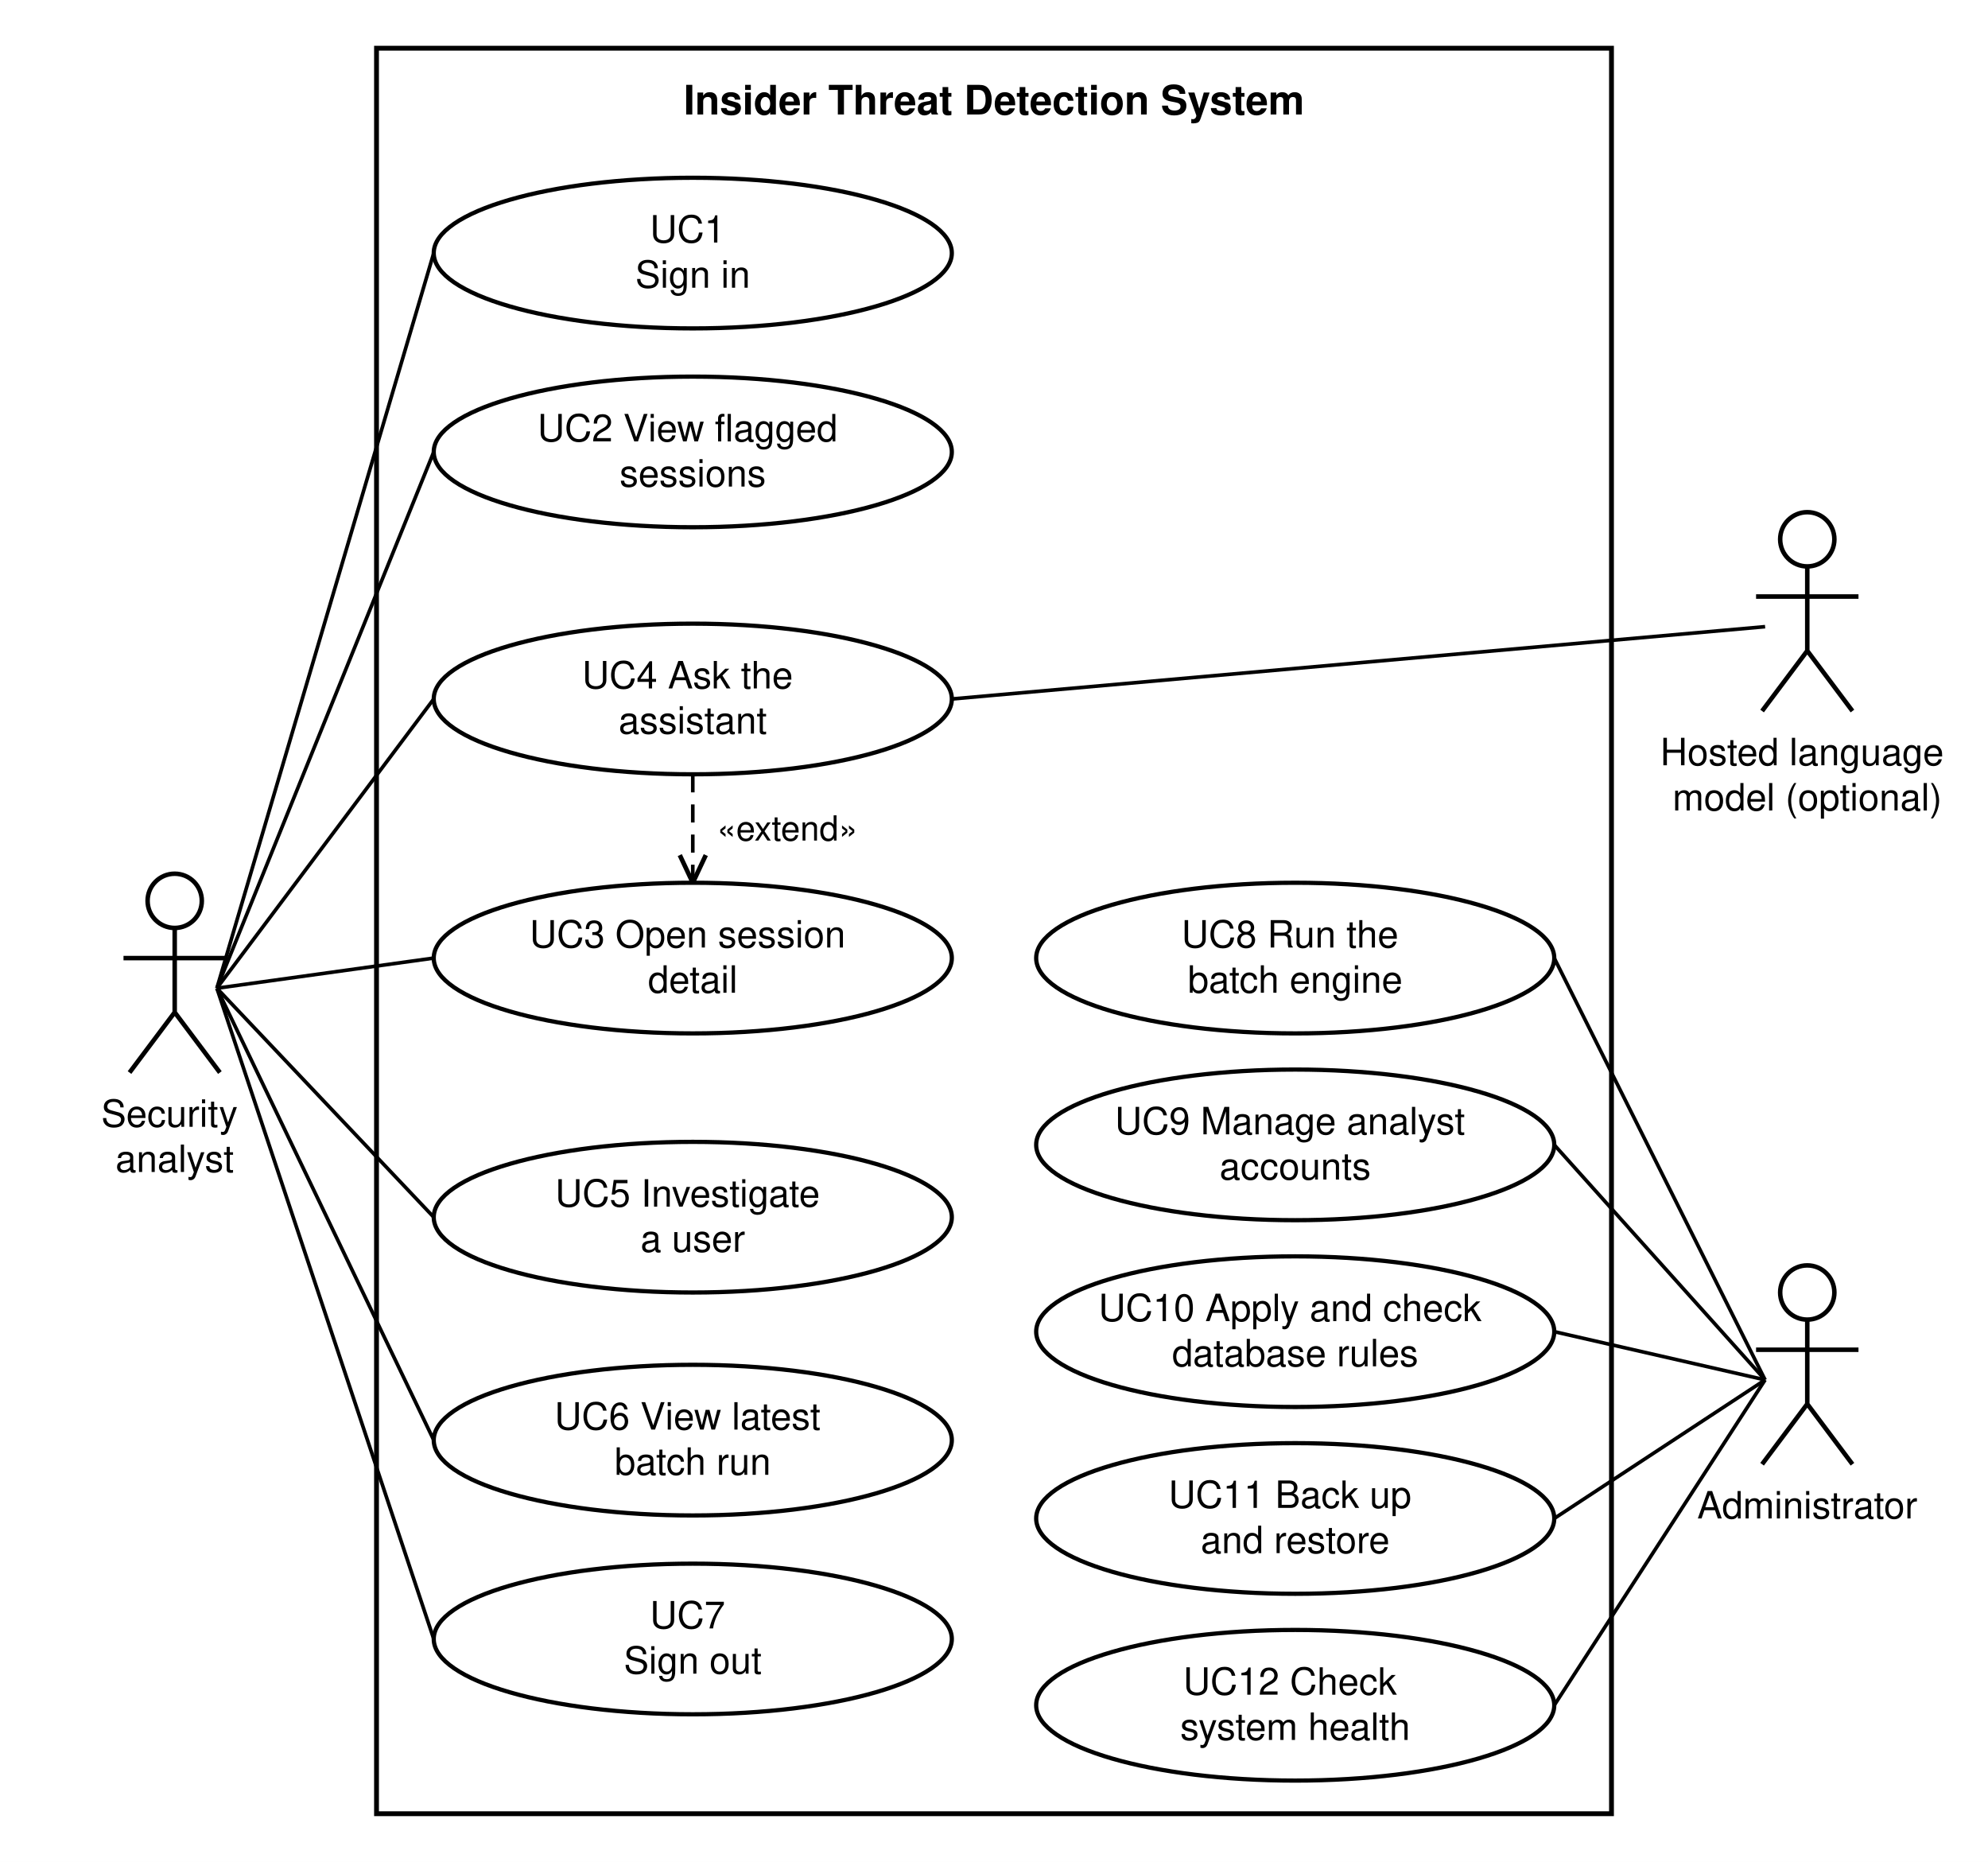
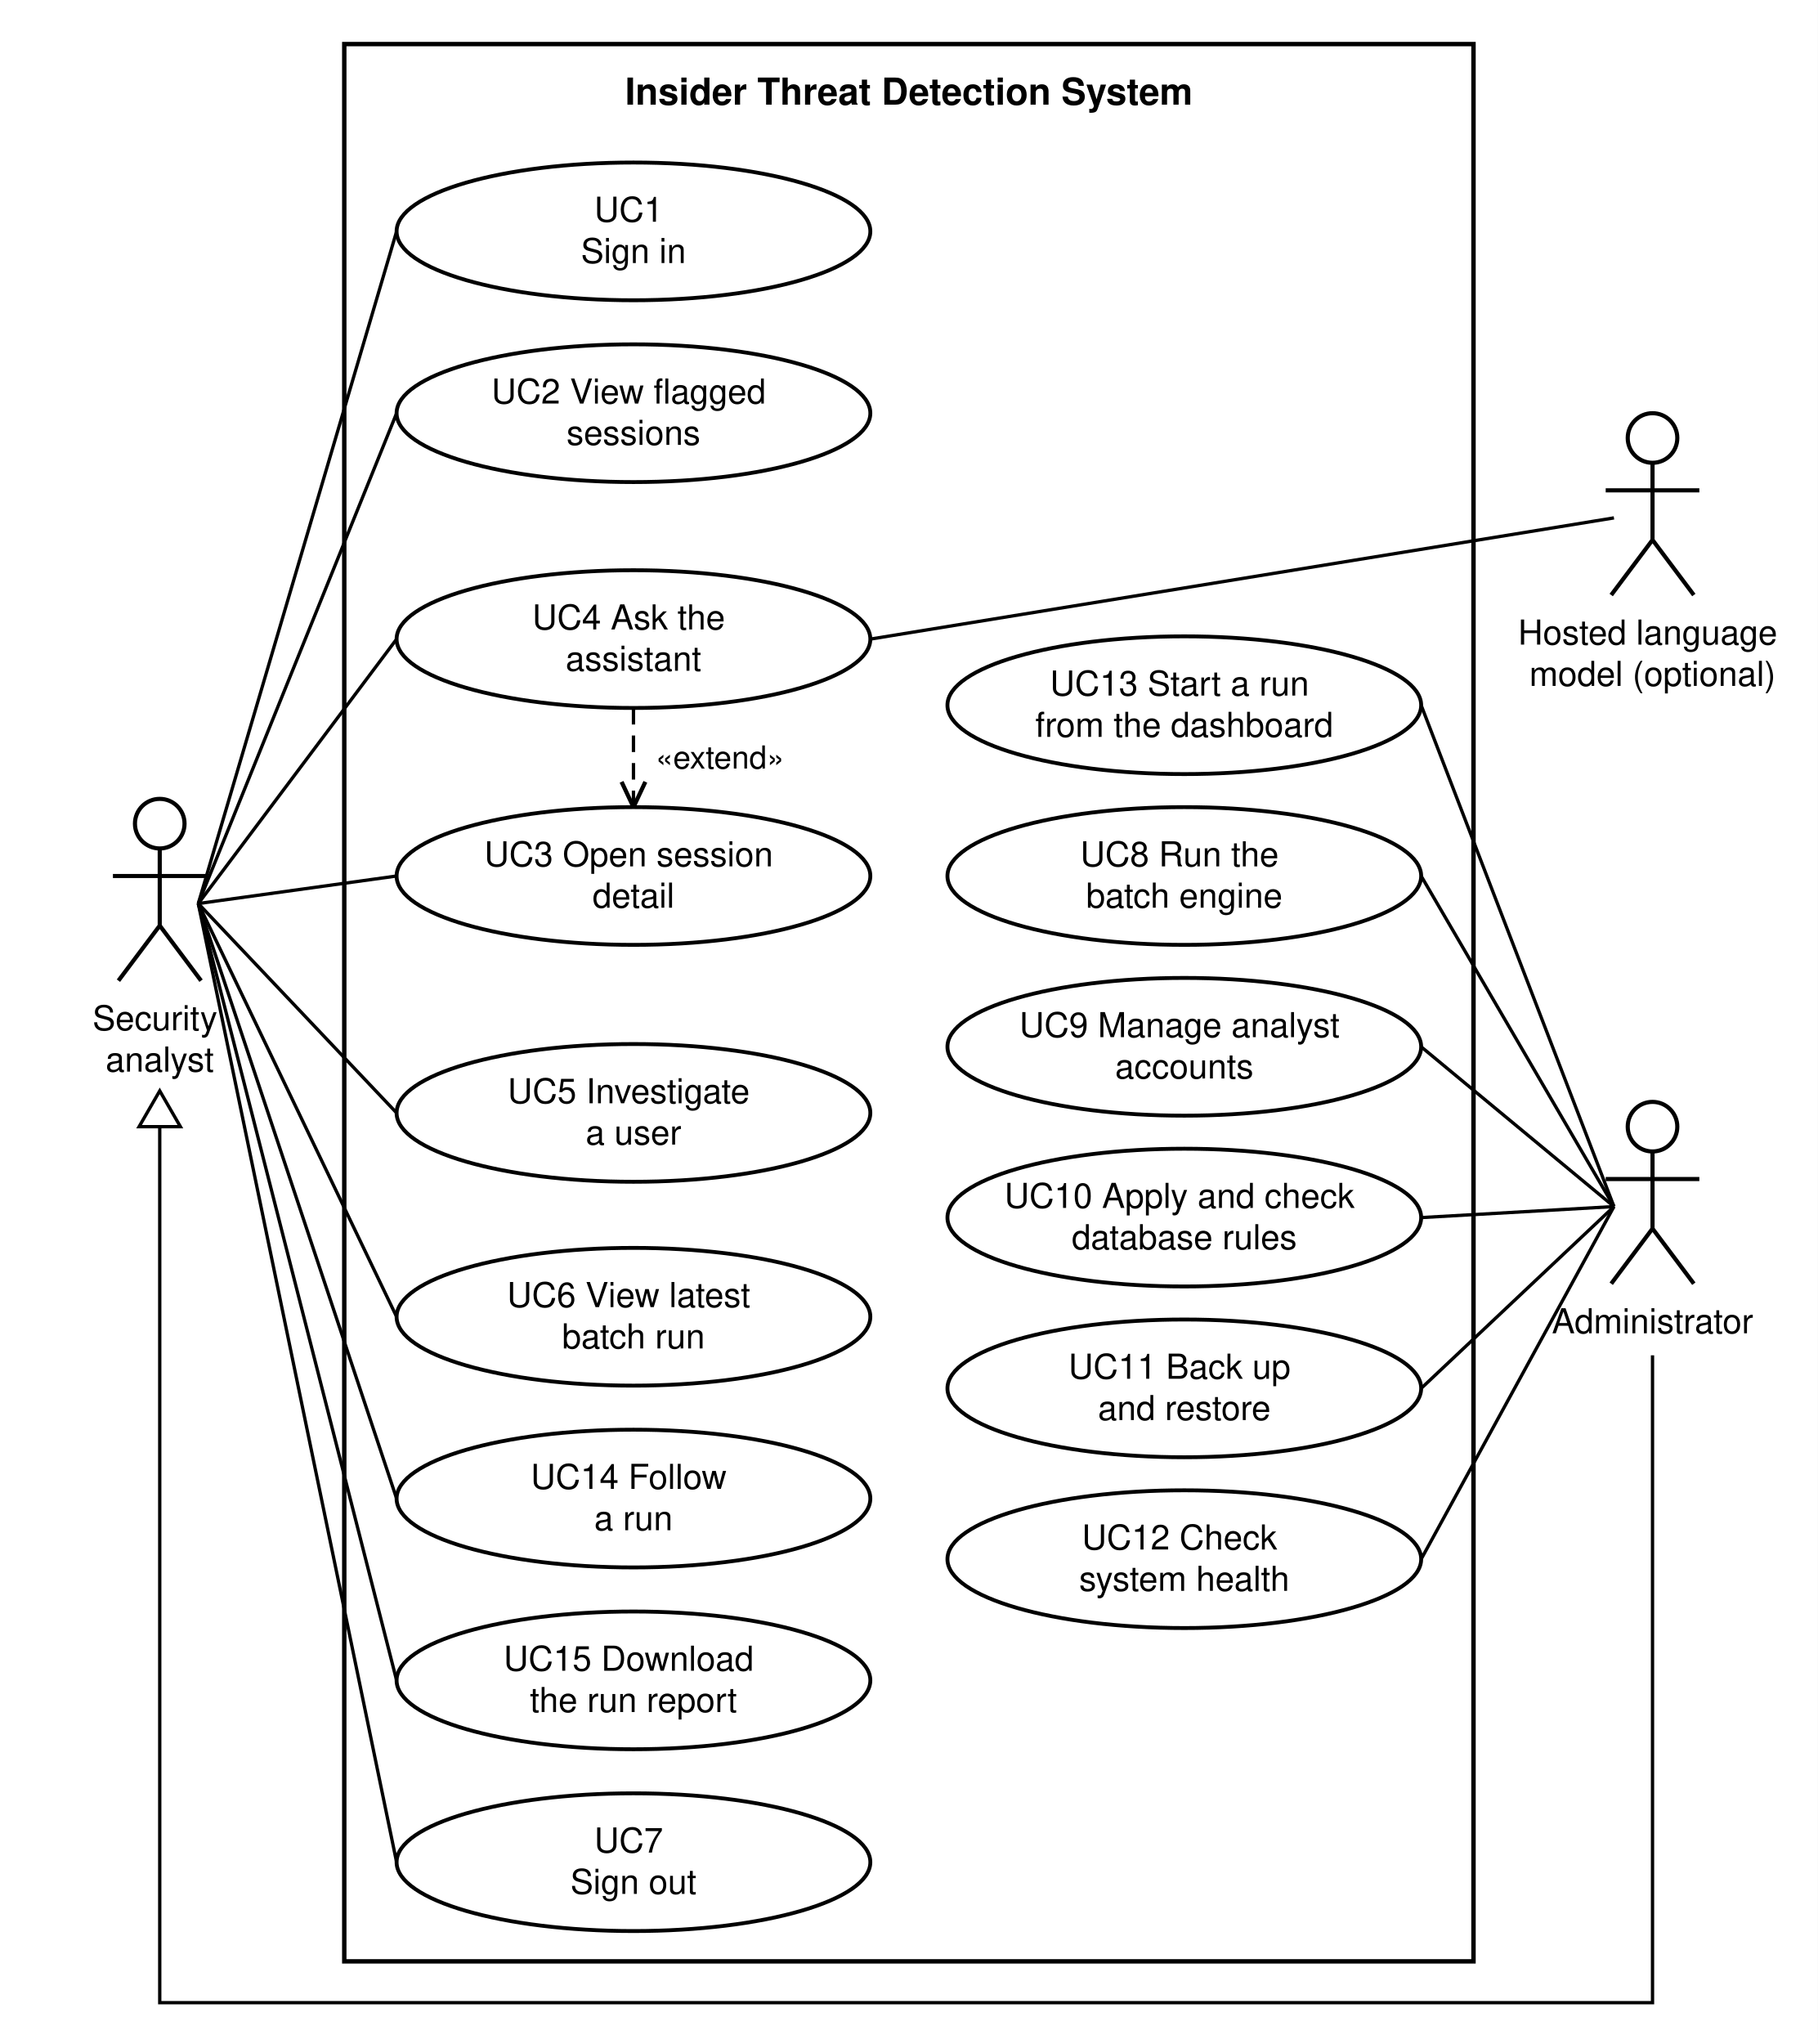
- <svg xmlns="http://www.w3.org/2000/svg" width="660" height="618" viewBox="0 0 660 618">
+ <svg xmlns="http://www.w3.org/2000/svg" width="660" height="742" viewBox="0 0 660 742">
  <defs>
    <marker id="open" viewBox="0 0 10 10" refX="9.5" refY="5" markerWidth="9" markerHeight="9" orient="auto">
      <path d="M1,1 L9.5,5 L1,9" fill="none" stroke="#000" stroke-width="1.4" />
    </marker>
    <marker id="ah" viewBox="0 0 10 8" refX="9.5" refY="4" markerWidth="9" markerHeight="7.2" orient="auto">
      <path d="M0,0 L10,4 L0,8 z" fill="#000" />
    </marker>
  </defs>
-   <rect width="660" height="618" fill="#fff" />
-   <rect x="125" y="16" width="410" height="586" fill="none" stroke="#000" stroke-width="1.6" />
+   <rect width="660" height="742" fill="#fff" />
+   <rect x="125" y="16" width="410" height="696" fill="none" stroke="#000" stroke-width="1.6" />
  <text font-family="Helvetica, Arial, sans-serif" font-size="13.5" text-anchor="middle" fill="#000" font-weight="700">
    <tspan x="330" y="38.0">Insider Threat Detection System</tspan>
  </text>
  <ellipse cx="230" cy="84" rx="86" ry="25" fill="#fff" stroke="#000" stroke-width="1.4" />
  <text font-family="Helvetica, Arial, sans-serif" font-size="12.5" text-anchor="middle" fill="#000">
    <tspan x="230" y="80.5">UC1</tspan>
    <tspan x="230" y="95.5">Sign in</tspan>
  </text>
  <ellipse cx="230" cy="150" rx="86" ry="25" fill="#fff" stroke="#000" stroke-width="1.4" />
  <text font-family="Helvetica, Arial, sans-serif" font-size="12.5" text-anchor="middle" fill="#000">
    <tspan x="230" y="146.5">UC2 View flagged</tspan>
    <tspan x="230" y="161.5">sessions</tspan>
  </text>
  <ellipse cx="230" cy="232" rx="86" ry="25" fill="#fff" stroke="#000" stroke-width="1.4" />
  <text font-family="Helvetica, Arial, sans-serif" font-size="12.5" text-anchor="middle" fill="#000">
    <tspan x="230" y="228.5">UC4 Ask the</tspan>
    <tspan x="230" y="243.5">assistant</tspan>
  </text>
  <ellipse cx="230" cy="318" rx="86" ry="25" fill="#fff" stroke="#000" stroke-width="1.4" />
  <text font-family="Helvetica, Arial, sans-serif" font-size="12.5" text-anchor="middle" fill="#000">
    <tspan x="230" y="314.5">UC3 Open session</tspan>
    <tspan x="230" y="329.5">detail</tspan>
  </text>
  <ellipse cx="230" cy="404" rx="86" ry="25" fill="#fff" stroke="#000" stroke-width="1.4" />
  <text font-family="Helvetica, Arial, sans-serif" font-size="12.5" text-anchor="middle" fill="#000">
    <tspan x="230" y="400.5">UC5 Investigate</tspan>
    <tspan x="230" y="415.5">a user</tspan>
  </text>
  <ellipse cx="230" cy="478" rx="86" ry="25" fill="#fff" stroke="#000" stroke-width="1.4" />
  <text font-family="Helvetica, Arial, sans-serif" font-size="12.5" text-anchor="middle" fill="#000">
    <tspan x="230" y="474.5">UC6 View latest</tspan>
    <tspan x="230" y="489.5">batch run</tspan>
  </text>
  <ellipse cx="230" cy="544" rx="86" ry="25" fill="#fff" stroke="#000" stroke-width="1.4" />
  <text font-family="Helvetica, Arial, sans-serif" font-size="12.5" text-anchor="middle" fill="#000">
-     <tspan x="230" y="540.5">UC7</tspan>
-     <tspan x="230" y="555.5">Sign out</tspan>
+     <tspan x="230" y="540.5">UC14 Follow</tspan>
+     <tspan x="230" y="555.5">a run</tspan>
+   </text>
+   <ellipse cx="230" cy="610" rx="86" ry="25" fill="#fff" stroke="#000" stroke-width="1.4" />
+   <text font-family="Helvetica, Arial, sans-serif" font-size="12.5" text-anchor="middle" fill="#000">
+     <tspan x="230" y="606.5">UC15 Download</tspan>
+     <tspan x="230" y="621.5">the run report</tspan>
+   </text>
+   <ellipse cx="230" cy="676" rx="86" ry="25" fill="#fff" stroke="#000" stroke-width="1.4" />
+   <text font-family="Helvetica, Arial, sans-serif" font-size="12.5" text-anchor="middle" fill="#000">
+     <tspan x="230" y="672.5">UC7</tspan>
+     <tspan x="230" y="687.5">Sign out</tspan>
+   </text>
+   <ellipse cx="430" cy="256" rx="86" ry="25" fill="#fff" stroke="#000" stroke-width="1.4" />
+   <text font-family="Helvetica, Arial, sans-serif" font-size="12.5" text-anchor="middle" fill="#000">
+     <tspan x="430" y="252.5">UC13 Start a run</tspan>
+     <tspan x="430" y="267.5">from the dashboard</tspan>
  </text>
  <ellipse cx="430" cy="318" rx="86" ry="25" fill="#fff" stroke="#000" stroke-width="1.4" />
  <text font-family="Helvetica, Arial, sans-serif" font-size="12.5" text-anchor="middle" fill="#000">
    <tspan x="430" y="314.5">UC8 Run the</tspan>
    <tspan x="430" y="329.5">batch engine</tspan>
  </text>
  <ellipse cx="430" cy="380" rx="86" ry="25" fill="#fff" stroke="#000" stroke-width="1.4" />
  <text font-family="Helvetica, Arial, sans-serif" font-size="12.5" text-anchor="middle" fill="#000">
    <tspan x="430" y="376.5">UC9 Manage analyst</tspan>
    <tspan x="430" y="391.5">accounts</tspan>
  </text>
  <ellipse cx="430" cy="442" rx="86" ry="25" fill="#fff" stroke="#000" stroke-width="1.4" />
  <text font-family="Helvetica, Arial, sans-serif" font-size="12.5" text-anchor="middle" fill="#000">
    <tspan x="430" y="438.5">UC10 Apply and check</tspan>
    <tspan x="430" y="453.5">database rules</tspan>
  </text>
  <ellipse cx="430" cy="504" rx="86" ry="25" fill="#fff" stroke="#000" stroke-width="1.4" />
  <text font-family="Helvetica, Arial, sans-serif" font-size="12.5" text-anchor="middle" fill="#000">
    <tspan x="430" y="500.5">UC11 Back up</tspan>
    <tspan x="430" y="515.5">and restore</tspan>
  </text>
  <ellipse cx="430" cy="566" rx="86" ry="25" fill="#fff" stroke="#000" stroke-width="1.4" />
  <text font-family="Helvetica, Arial, sans-serif" font-size="12.5" text-anchor="middle" fill="#000">
    <tspan x="430" y="562.5">UC12 Check</tspan>
    <tspan x="430" y="577.5">system health</tspan>
  </text>
  <circle cx="58" cy="299" r="9" fill="#fff" stroke="#000" stroke-width="1.5" />
  <path d="M58 308 V336 M41 318 H75 M58 336 L43 356 M58 336 L73 356" fill="none" stroke="#000" stroke-width="1.5" />
  <text font-family="Helvetica, Arial, sans-serif" font-size="12.5" text-anchor="middle" fill="#000">
    <tspan x="58" y="374.0">Security</tspan>
    <tspan x="58" y="389.0">analyst</tspan>
  </text>
-   <circle cx="600" cy="429" r="9" fill="#fff" stroke="#000" stroke-width="1.5" />
-   <path d="M600 438 V466 M583 448 H617 M600 466 L585 486 M600 466 L615 486" fill="none" stroke="#000" stroke-width="1.5" />
+   <circle cx="600" cy="409" r="9" fill="#fff" stroke="#000" stroke-width="1.5" />
+   <path d="M600 418 V446 M583 428 H617 M600 446 L585 466 M600 446 L615 466" fill="none" stroke="#000" stroke-width="1.5" />
  <text font-family="Helvetica, Arial, sans-serif" font-size="12.5" text-anchor="middle" fill="#000">
-     <tspan x="600" y="504.0">Administrator</tspan>
+     <tspan x="600" y="484.0">Administrator</tspan>
  </text>
-   <circle cx="600" cy="179" r="9" fill="#fff" stroke="#000" stroke-width="1.5" />
-   <path d="M600 188 V216 M583 198 H617 M600 216 L585 236 M600 216 L615 236" fill="none" stroke="#000" stroke-width="1.5" />
+   <circle cx="600" cy="159" r="9" fill="#fff" stroke="#000" stroke-width="1.5" />
+   <path d="M600 168 V196 M583 178 H617 M600 196 L585 216 M600 196 L615 216" fill="none" stroke="#000" stroke-width="1.5" />
  <text font-family="Helvetica, Arial, sans-serif" font-size="12.5" text-anchor="middle" fill="#000">
-     <tspan x="600" y="254.0">Hosted language</tspan>
-     <tspan x="600" y="269.0">model (optional)</tspan>
+     <tspan x="600" y="234.0">Hosted language</tspan>
+     <tspan x="600" y="249.0">model (optional)</tspan>
  </text>
  <line x1="72.0" y1="328.0" x2="144.0" y2="84.0" stroke="#000" stroke-width="1.2" />
  <line x1="72.0" y1="328.0" x2="144.0" y2="150.0" stroke="#000" stroke-width="1.2" />
  <line x1="72.0" y1="328.0" x2="144.0" y2="232.0" stroke="#000" stroke-width="1.2" />
  <line x1="72.0" y1="328.0" x2="144.0" y2="318.0" stroke="#000" stroke-width="1.2" />
  <line x1="72.0" y1="328.0" x2="144.0" y2="404.0" stroke="#000" stroke-width="1.2" />
  <line x1="72.0" y1="328.0" x2="144.0" y2="478.0" stroke="#000" stroke-width="1.2" />
  <line x1="72.0" y1="328.0" x2="144.0" y2="544.0" stroke="#000" stroke-width="1.2" />
-   <line x1="586.0" y1="458.0" x2="516.0" y2="318.0" stroke="#000" stroke-width="1.2" />
-   <line x1="586.0" y1="458.0" x2="516.0" y2="380.0" stroke="#000" stroke-width="1.2" />
-   <line x1="586.0" y1="458.0" x2="516.0" y2="442.0" stroke="#000" stroke-width="1.2" />
-   <line x1="586.0" y1="458.0" x2="516.0" y2="504.0" stroke="#000" stroke-width="1.2" />
-   <line x1="586.0" y1="458.0" x2="516.0" y2="566.0" stroke="#000" stroke-width="1.2" />
-   <line x1="586.0" y1="208.0" x2="316.0" y2="232.0" stroke="#000" stroke-width="1.2" />
+   <line x1="72.0" y1="328.0" x2="144.0" y2="610.0" stroke="#000" stroke-width="1.2" />
+   <line x1="72.0" y1="328.0" x2="144.0" y2="676.0" stroke="#000" stroke-width="1.2" />
+   <line x1="586.0" y1="438.0" x2="516.0" y2="256.0" stroke="#000" stroke-width="1.2" />
+   <line x1="586.0" y1="438.0" x2="516.0" y2="318.0" stroke="#000" stroke-width="1.2" />
+   <line x1="586.0" y1="438.0" x2="516.0" y2="380.0" stroke="#000" stroke-width="1.2" />
+   <line x1="586.0" y1="438.0" x2="516.0" y2="442.0" stroke="#000" stroke-width="1.2" />
+   <line x1="586.0" y1="438.0" x2="516.0" y2="504.0" stroke="#000" stroke-width="1.2" />
+   <line x1="586.0" y1="438.0" x2="516.0" y2="566.0" stroke="#000" stroke-width="1.2" />
+   <line x1="586.0" y1="188.0" x2="316.0" y2="232.0" stroke="#000" stroke-width="1.2" />
  <polyline points="230.0,257.0 230.0,293.0" fill="none" stroke="#000" stroke-width="1.2" stroke-dasharray="6 4" marker-end="url(#open)" />
  <text font-family="Helvetica, Arial, sans-serif" font-size="11.5" text-anchor="start" fill="#000" stroke="#fff" stroke-width="3.5" stroke-linejoin="round" paint-order="stroke">
    <tspan x="238" y="279.0">«extend»</tspan>
  </text>
+   <polyline points="600,492 600,727 58,727 58,409" fill="none" stroke="#000" stroke-width="1.2" />
+   <polygon points="58,396 50.5,409 65.5,409" fill="#fff" stroke="#000" stroke-width="1.2" />
</svg>
